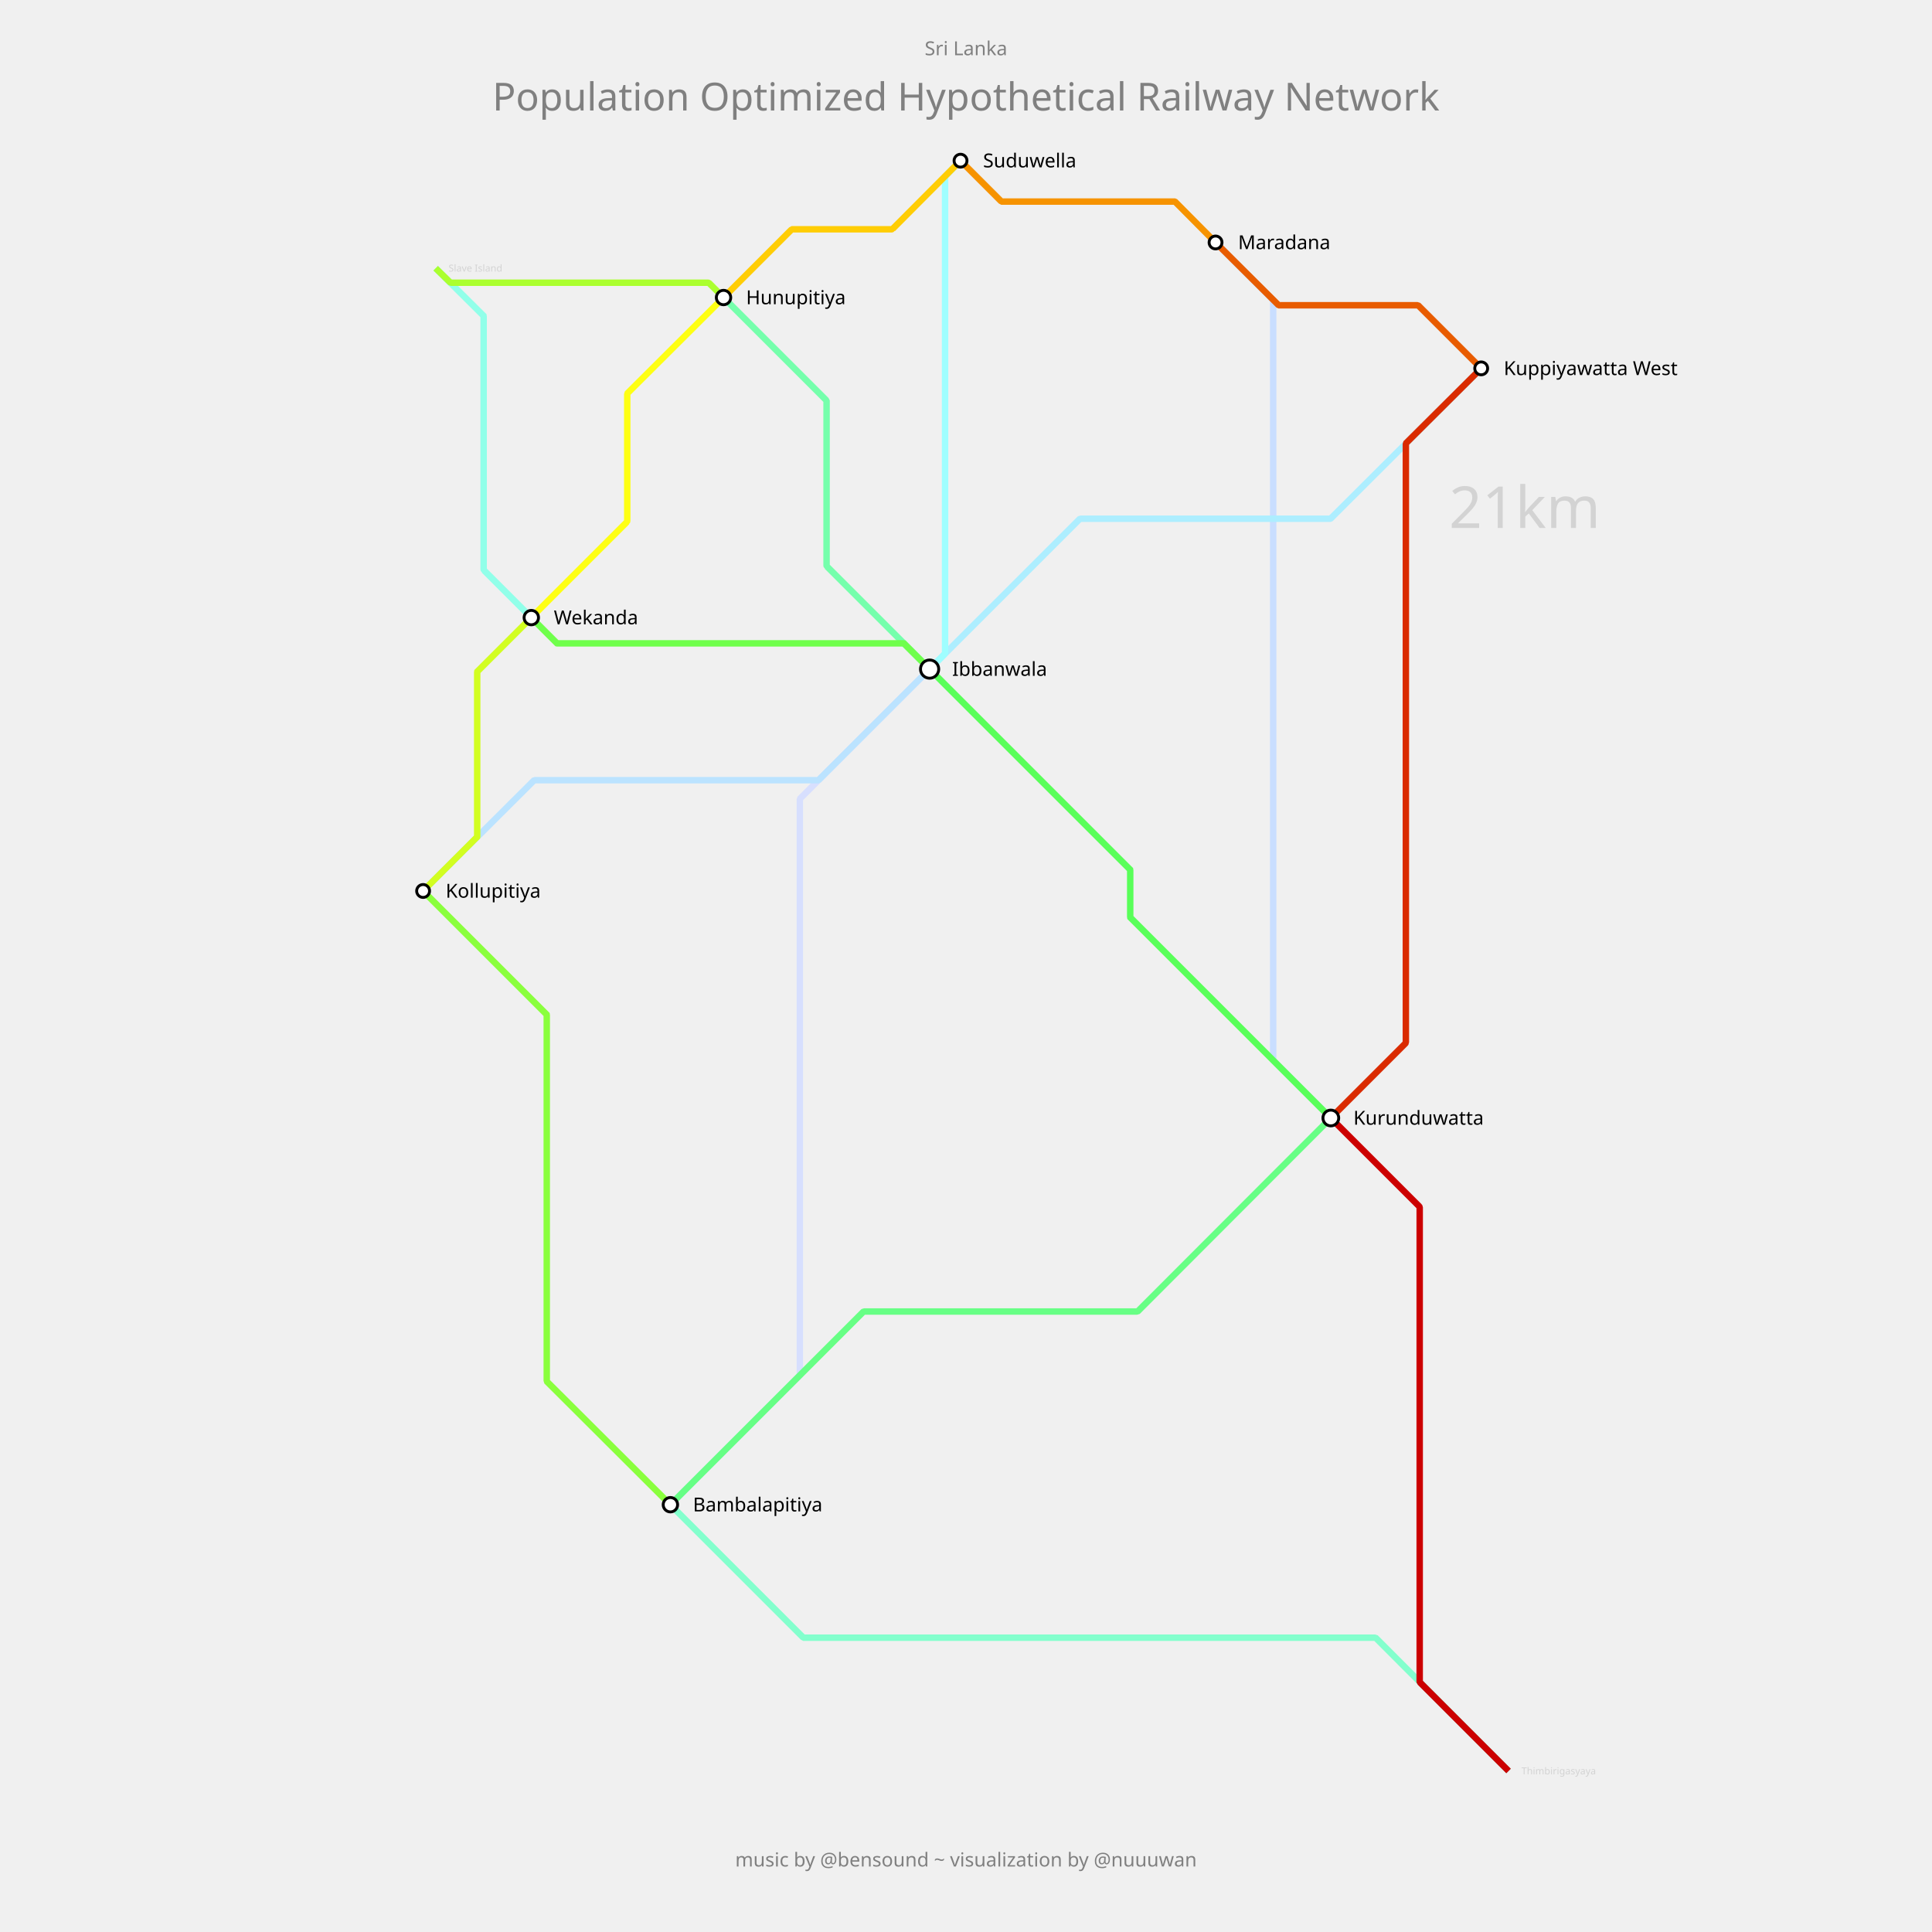
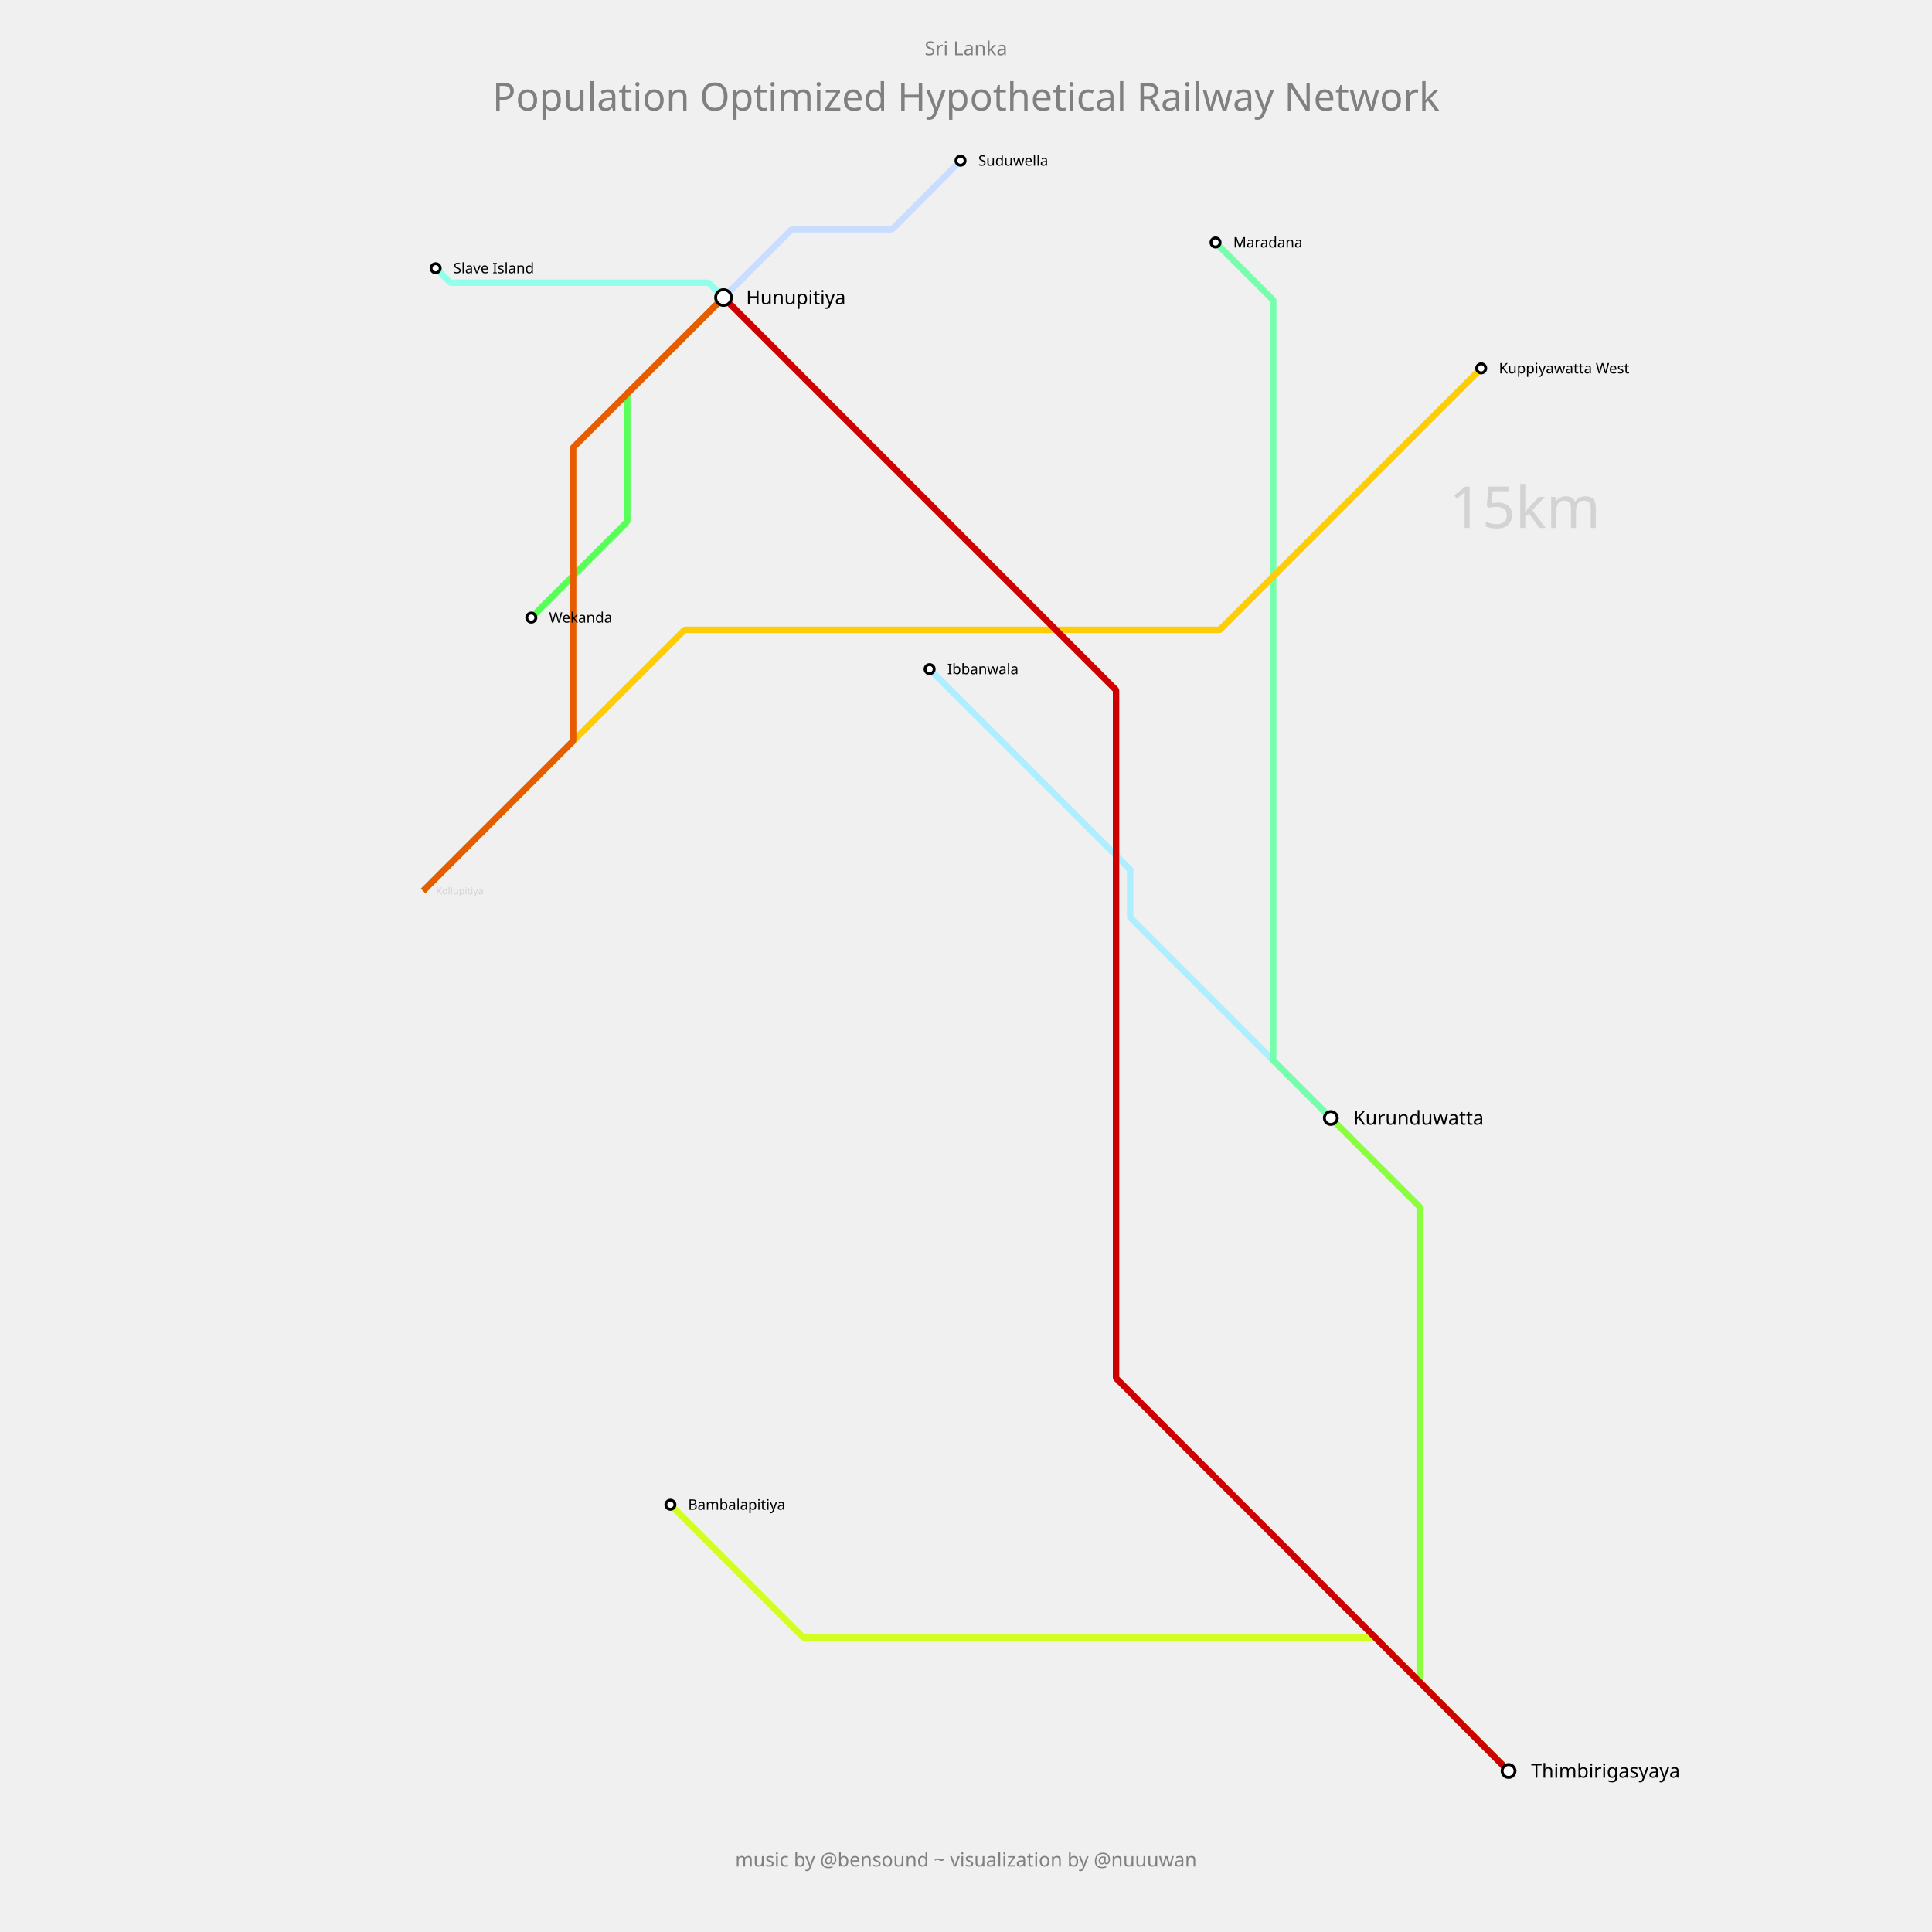
<svg xmlns="http://www.w3.org/2000/svg" width="6000" height="6000" padding="500">
  <text x="3000.0" y="125.0" fill="gray" stroke="none" font-size="60" font-family="p22" text-anchor="middle" dominant-baseline="hanging">Sri Lanka</text>
  <text x="3000.0" y="250.0" fill="gray" stroke="none" font-size="120" font-family="p22" text-anchor="middle" dominant-baseline="hanging">Population Optimized Hypothetical Railway Network</text>
  <text x="3000.0" y="5750.0" fill="gray" stroke="none" font-size="60" font-family="p22" text-anchor="middle" dominant-baseline="hanging">music by @bensound ~ visualization by @nuuuwan</text>
-   <text x="4500.0" y="1500.0" fill="lightgrey" stroke="none" font-size="180" font-family="p22" text-anchor="start" dominant-baseline="hanging">21km</text>
-   <path fill="none" stroke="#d7dffe" stroke-width="20" stroke-opacity="1" d="M 2887.0,2078.0 L 2485.061,2479.939 C 2485.057,2479.943 2484.0,2482.495 2484.0,2482.5 L 2484.0,4269.5 C 2484.0,4269.505 2482.943,4272.057 2482.939,4272.061 L 2082.0,4673.0" />
-   <path fill="none" stroke="#c9deff" stroke-width="20" stroke-opacity="1" d="M 3775.0,753.0 L 3952.939,930.939 C 3952.943,930.943 3954.0,933.495 3954.0,933.5 L 3954.0,3291.5 C 3954.0,3291.505 3955.057,3294.057 3955.061,3294.061 L 4133.0,3472.0" />
-   <path fill="none" stroke="#bbe3ff" stroke-width="20" stroke-opacity="1" d="M 2887.0,2078.0 L 2543.061,2421.939 C 2543.057,2421.943 2540.505,2423.0 2540.5,2423.0 L 1660.5,2423.0 C 1660.495,2423.0 1657.941,2424.056 1657.938,2424.059 L 1314.0,2767.0" />
-   <path fill="none" stroke="#adeeff" stroke-width="20" stroke-opacity="1" d="M 2887.0,2078.0 L 3352.939,1612.061 C 3352.943,1612.057 3355.495,1611.0 3355.5,1611.0 L 4130.5,1611.0 C 4130.505,1611.0 4133.058,1609.944 4133.062,1609.94 L 4600.0,1144.0" />
-   <path fill="none" stroke="#9ffeff" stroke-width="20" stroke-opacity="1" d="M 2983.0,499.0 L 2936.05,546.928 C 2936.046,546.932 2935.0,549.495 2935.0,549.5 L 2935.0,2028.5 C 2935.0,2028.505 2933.943,2031.057 2933.939,2031.061 L 2887.0,2078.0" />
-   <path fill="none" stroke="#91ffe9" stroke-width="20" stroke-opacity="1" d="M 1353.0,833.0 L 1500.936,979.943 C 1500.939,979.946 1502.0,982.495 1502.0,982.5 L 1502.0,1768.5 C 1502.0,1768.505 1503.057,1771.057 1503.061,1771.061 L 1650.0,1918.0" />
-   <path fill="none" stroke="#83ffcd" stroke-width="20" stroke-opacity="1" d="M 2082.0,4673.0 L 2493.939,5084.939 C 2493.943,5084.943 2496.495,5086.0 2496.5,5086.0 L 4270.5,5086.0 C 4270.505,5086.0 4273.056,5087.058 4273.059,5087.062 L 4685.0,5500.0" />
-   <path fill="none" stroke="#75ffac" stroke-width="20" stroke-opacity="1" d="M 2247.0,924.0 L 2565.939,1242.939 C 2565.943,1242.943 2567.0,1245.495 2567.0,1245.5 L 2567.0,1756.5 C 2567.0,1756.505 2568.057,1759.057 2568.061,1759.061 L 2887.0,2078.0" />
-   <path fill="none" stroke="#67ff85" stroke-width="20" stroke-opacity="1" d="M 2082.0,4673.0 L 2680.939,4074.061 C 2680.943,4074.057 2683.495,4073.0 2683.5,4073.0 L 3531.5,4073.0 C 3531.505,4073.0 3534.056,4071.942 3534.06,4071.938 L 4133.0,3472.0" />
-   <path fill="none" stroke="#59ff59" stroke-width="20" stroke-opacity="1" d="M 2887.0,2078.0 L 3508.939,2699.939 C 3508.943,2699.943 3510.0,2702.495 3510.0,2702.5 L 3510.0,2847.5 C 3510.0,2847.505 3511.057,2850.057 3511.061,2850.061 L 4133.0,3472.0" />
-   <path fill="none" stroke="#6fff4b" stroke-width="20" stroke-opacity="1" d="M 2887.0,2078.0 L 2808.061,1999.061 C 2808.057,1999.057 2805.505,1998.0 2805.5,1998.0 L 1731.5,1998.0 C 1731.495,1998.0 1728.943,1996.943 1728.939,1996.939 L 1650.0,1918.0" />
-   <path fill="none" stroke="#8aff3d" stroke-width="20" stroke-opacity="1" d="M 1314.0,2767.0 L 1696.939,3149.939 C 1696.943,3149.943 1698.0,3152.495 1698.0,3152.5 L 1698.0,4288.5 C 1698.0,4288.505 1699.059,4291.056 1699.062,4291.059 L 2082.0,4673.0" />
-   <path fill="none" stroke="#abff2f" stroke-width="20" stroke-opacity="1" d="M 1353.0,833.0 L 1397.928,876.951 C 1397.931,876.955 1400.495,878.0 1400.5,878.0 L 2199.5,878.0 C 2199.505,878.0 2202.057,879.057 2202.061,879.061 L 2247.0,924.0" />
-   <path fill="none" stroke="#d2fe21" stroke-width="20" stroke-opacity="1" d="M 1650.0,1918.0 L 1483.061,2084.939 C 1483.057,2084.943 1482.0,2087.495 1482.0,2087.5 L 1482.0,2597.5 C 1482.0,2597.505 1480.943,2600.057 1480.939,2600.061 L 1314.0,2767.0" />
-   <path fill="none" stroke="#feff13" stroke-width="20" stroke-opacity="1" d="M 2247.0,924.0 L 1949.062,1220.941 C 1949.059,1220.945 1948.0,1223.495 1948.0,1223.5 L 1948.0,1618.5 C 1948.0,1618.505 1946.943,1621.057 1946.939,1621.061 L 1650.0,1918.0" />
-   <path fill="none" stroke="#ffcd05" stroke-width="20" stroke-opacity="1" d="M 2247.0,924.0 L 2457.939,713.061 C 2457.943,713.057 2460.495,712.0 2460.5,712.0 L 2769.5,712.0 C 2769.505,712.0 2772.055,710.94 2772.058,710.937 L 2983.0,499.0" />
-   <path fill="none" stroke="#f69300" stroke-width="20" stroke-opacity="1" d="M 2983.0,499.0 L 3108.939,624.939 C 3108.943,624.943 3111.495,626.0 3111.5,626.0 L 3647.5,626.0 C 3647.505,626.0 3650.053,627.061 3650.056,627.065 L 3775.0,753.0" />
-   <path fill="none" stroke="#e85c00" stroke-width="20" stroke-opacity="1" d="M 3775.0,753.0 L 3969.937,946.942 C 3969.94,946.946 3972.495,948.0 3972.5,948.0 L 4402.5,948.0 C 4402.505,948.0 4405.057,949.057 4405.061,949.061 L 4600.0,1144.0" />
-   <path fill="none" stroke="#da2b00" stroke-width="20" stroke-opacity="1" d="M 4133.0,3472.0 L 4364.939,3240.061 C 4364.943,3240.057 4366.0,3237.505 4366.0,3237.5 L 4366.0,1378.5 C 4366.0,1378.495 4367.059,1375.945 4367.063,1375.942 L 4600.0,1144.0" />
-   <path fill="none" stroke="#cc0000" stroke-width="20" stroke-opacity="1" d="M 4133.0,3472.0 L 4407.939,3746.939 C 4407.943,3746.943 4409.0,3749.495 4409.0,3749.5 L 4409.0,5222.5 C 4409.0,5222.505 4410.057,5225.057 4410.061,5225.061 L 4685.0,5500.0" />
+   <text x="4500.0" y="1500.0" fill="lightgrey" stroke="none" font-size="180" font-family="p22" text-anchor="start" dominant-baseline="hanging">15km</text>
+   <path fill="none" stroke="#c9deff" stroke-width="20" stroke-opacity="1" d="M 2247.0,924.0 L 2457.939,713.061 C 2457.943,713.057 2460.495,712.0 2460.5,712.0 L 2769.5,712.0 C 2769.505,712.0 2772.055,710.94 2772.058,710.937 L 2983.0,499.0" />
+   <path fill="none" stroke="#adeeff" stroke-width="20" stroke-opacity="1" d="M 2887.0,2078.0 L 3508.939,2699.939 C 3508.943,2699.943 3510.0,2702.495 3510.0,2702.5 L 3510.0,2847.5 C 3510.0,2847.505 3511.057,2850.057 3511.061,2850.061 L 4133.0,3472.0" />
+   <path fill="none" stroke="#91ffe9" stroke-width="20" stroke-opacity="1" d="M 1353.0,833.0 L 1397.928,876.951 C 1397.931,876.955 1400.495,878.0 1400.5,878.0 L 2199.5,878.0 C 2199.505,878.0 2202.057,879.057 2202.061,879.061 L 2247.0,924.0" />
+   <path fill="none" stroke="#75ffac" stroke-width="20" stroke-opacity="1" d="M 3775.0,753.0 L 3952.939,930.939 C 3952.943,930.943 3954.0,933.495 3954.0,933.5 L 3954.0,3291.5 C 3954.0,3291.505 3955.057,3294.057 3955.061,3294.061 L 4133.0,3472.0" />
+   <path fill="none" stroke="#59ff59" stroke-width="20" stroke-opacity="1" d="M 2247.0,924.0 L 1949.062,1220.941 C 1949.059,1220.945 1948.0,1223.495 1948.0,1223.5 L 1948.0,1618.5 C 1948.0,1618.505 1946.943,1621.057 1946.939,1621.061 L 1650.0,1918.0" />
+   <path fill="none" stroke="#8aff3d" stroke-width="20" stroke-opacity="1" d="M 4133.0,3472.0 L 4407.939,3746.939 C 4407.943,3746.943 4409.0,3749.495 4409.0,3749.5 L 4409.0,5222.5 C 4409.0,5222.505 4410.057,5225.057 4410.061,5225.061 L 4685.0,5500.0" />
+   <path fill="none" stroke="#d2fe21" stroke-width="20" stroke-opacity="1" d="M 2082.0,4673.0 L 2493.939,5084.939 C 2493.943,5084.943 2496.495,5086.0 2496.5,5086.0 L 4270.5,5086.0 C 4270.505,5086.0 4273.056,5087.058 4273.059,5087.062 L 4685.0,5500.0" />
+   <path fill="none" stroke="#ffcd05" stroke-width="20" stroke-opacity="1" d="M 1314.0,2767.0 L 2124.939,1957.06 C 2124.942,1957.056 2127.495,1956.0 2127.5,1956.0 L 3786.5,1956.0 C 3786.505,1956.0 3789.057,1954.943 3789.061,1954.939 L 4600.0,1144.0" />
+   <path fill="none" stroke="#e85c00" stroke-width="20" stroke-opacity="1" d="M 2247.0,924.0 L 1781.062,1388.94 C 1781.058,1388.944 1780.0,1391.495 1780.0,1391.5 L 1780.0,2299.5 C 1780.0,2299.505 1778.943,2302.057 1778.939,2302.061 L 1314.0,2767.0" />
+   <path fill="none" stroke="#cc0000" stroke-width="20" stroke-opacity="1" d="M 2247.0,924.0 L 3464.939,2141.939 C 3464.943,2141.943 3466.0,2144.495 3466.0,2144.5 L 3466.0,4278.5 C 3466.0,4278.505 3467.057,4281.058 3467.06,4281.061 L 4685.0,5500.0" />
  <g>
-     <text fill="lightgrey" stroke="none" font-size="30.0" font-family="p22" font-weight="100" text-anchor="start" dominant-baseline="middle" x="1393.0" y="833">Slave Island</text>
+     <circle r="14.142" fill="white" stroke="black" stroke-width="9.0" cx="1353" cy="833" />
+     <text fill="black" stroke="none" font-size="45.0" font-family="p22" font-weight="100" text-anchor="start" dominant-baseline="middle" x="1408.0" y="833">Slave Island</text>
  </g>
  <g>
-     <circle r="22.361" fill="white" stroke="black" stroke-width="9.0" cx="2247" cy="924" />
+     <circle r="24.495" fill="white" stroke="black" stroke-width="9.0" cx="2247" cy="924" />
    <text fill="black" stroke="none" font-size="60" font-family="p22" font-weight="100" text-anchor="start" dominant-baseline="middle" x="2317" y="924">Hunupitiya</text>
  </g>
  <g>
-     <circle r="20.0" fill="white" stroke="black" stroke-width="9.0" cx="2983" cy="499" />
-     <text fill="black" stroke="none" font-size="60" font-family="p22" font-weight="100" text-anchor="start" dominant-baseline="middle" x="3053" y="499">Suduwella</text>
+     <circle r="14.142" fill="white" stroke="black" stroke-width="9.0" cx="2983" cy="499" />
+     <text fill="black" stroke="none" font-size="45.0" font-family="p22" font-weight="100" text-anchor="start" dominant-baseline="middle" x="3038.0" y="499">Suduwella</text>
  </g>
  <g>
-     <circle r="20.0" fill="white" stroke="black" stroke-width="9.0" cx="3775" cy="753" />
-     <text fill="black" stroke="none" font-size="60" font-family="p22" font-weight="100" text-anchor="start" dominant-baseline="middle" x="3845" y="753">Maradana</text>
+     <circle r="14.142" fill="white" stroke="black" stroke-width="9.0" cx="3775" cy="753" />
+     <text fill="black" stroke="none" font-size="45.0" font-family="p22" font-weight="100" text-anchor="start" dominant-baseline="middle" x="3830.0" y="753">Maradana</text>
  </g>
  <g>
-     <circle r="28.284" fill="white" stroke="black" stroke-width="9.0" cx="2887" cy="2078" />
-     <text fill="black" stroke="none" font-size="60" font-family="p22" font-weight="100" text-anchor="start" dominant-baseline="middle" x="2957" y="2078">Ibbanwala</text>
+     <circle r="14.142" fill="white" stroke="black" stroke-width="9.0" cx="2887" cy="2078" />
+     <text fill="black" stroke="none" font-size="45.0" font-family="p22" font-weight="100" text-anchor="start" dominant-baseline="middle" x="2942.0" y="2078">Ibbanwala</text>
  </g>
  <g>
-     <circle r="22.361" fill="white" stroke="black" stroke-width="9.0" cx="1650" cy="1918" />
-     <text fill="black" stroke="none" font-size="60" font-family="p22" font-weight="100" text-anchor="start" dominant-baseline="middle" x="1720" y="1918">Wekanda</text>
+     <circle r="14.142" fill="white" stroke="black" stroke-width="9.0" cx="1650" cy="1918" />
+     <text fill="black" stroke="none" font-size="45.0" font-family="p22" font-weight="100" text-anchor="start" dominant-baseline="middle" x="1705.0" y="1918">Wekanda</text>
  </g>
  <g>
-     <circle r="20.0" fill="white" stroke="black" stroke-width="9.0" cx="1314" cy="2767" />
-     <text fill="black" stroke="none" font-size="60" font-family="p22" font-weight="100" text-anchor="start" dominant-baseline="middle" x="1384" y="2767">Kollupitiya</text>
+     <text fill="lightgrey" stroke="none" font-size="30.0" font-family="p22" font-weight="100" text-anchor="start" dominant-baseline="middle" x="1354.0" y="2767">Kollupitiya</text>
  </g>
  <g>
-     <circle r="22.361" fill="white" stroke="black" stroke-width="9.0" cx="2082" cy="4673" />
-     <text fill="black" stroke="none" font-size="60" font-family="p22" font-weight="100" text-anchor="start" dominant-baseline="middle" x="2152" y="4673">Bambalapitiya</text>
+     <circle r="14.142" fill="white" stroke="black" stroke-width="9.0" cx="2082" cy="4673" />
+     <text fill="black" stroke="none" font-size="45.0" font-family="p22" font-weight="100" text-anchor="start" dominant-baseline="middle" x="2137.0" y="4673">Bambalapitiya</text>
  </g>
  <g>
-     <circle r="24.495" fill="white" stroke="black" stroke-width="9.0" cx="4133" cy="3472" />
+     <circle r="20.0" fill="white" stroke="black" stroke-width="9.0" cx="4133" cy="3472" />
    <text fill="black" stroke="none" font-size="60" font-family="p22" font-weight="100" text-anchor="start" dominant-baseline="middle" x="4203" y="3472">Kurunduwatta</text>
  </g>
  <g>
-     <circle r="20.0" fill="white" stroke="black" stroke-width="9.0" cx="4600" cy="1144" />
-     <text fill="black" stroke="none" font-size="60" font-family="p22" font-weight="100" text-anchor="start" dominant-baseline="middle" x="4670" y="1144">Kuppiyawatta West</text>
+     <circle r="14.142" fill="white" stroke="black" stroke-width="9.0" cx="4600" cy="1144" />
+     <text fill="black" stroke="none" font-size="45.0" font-family="p22" font-weight="100" text-anchor="start" dominant-baseline="middle" x="4655.0" y="1144">Kuppiyawatta West</text>
  </g>
  <g>
-     <text fill="lightgrey" stroke="none" font-size="30.0" font-family="p22" font-weight="100" text-anchor="start" dominant-baseline="middle" x="4725.0" y="5500">Thimbirigasyaya</text>
+     <circle r="20.0" fill="white" stroke="black" stroke-width="9.0" cx="4685" cy="5500" />
+     <text fill="black" stroke="none" font-size="60" font-family="p22" font-weight="100" text-anchor="start" dominant-baseline="middle" x="4755" y="5500">Thimbirigasyaya</text>
  </g>
</svg>
